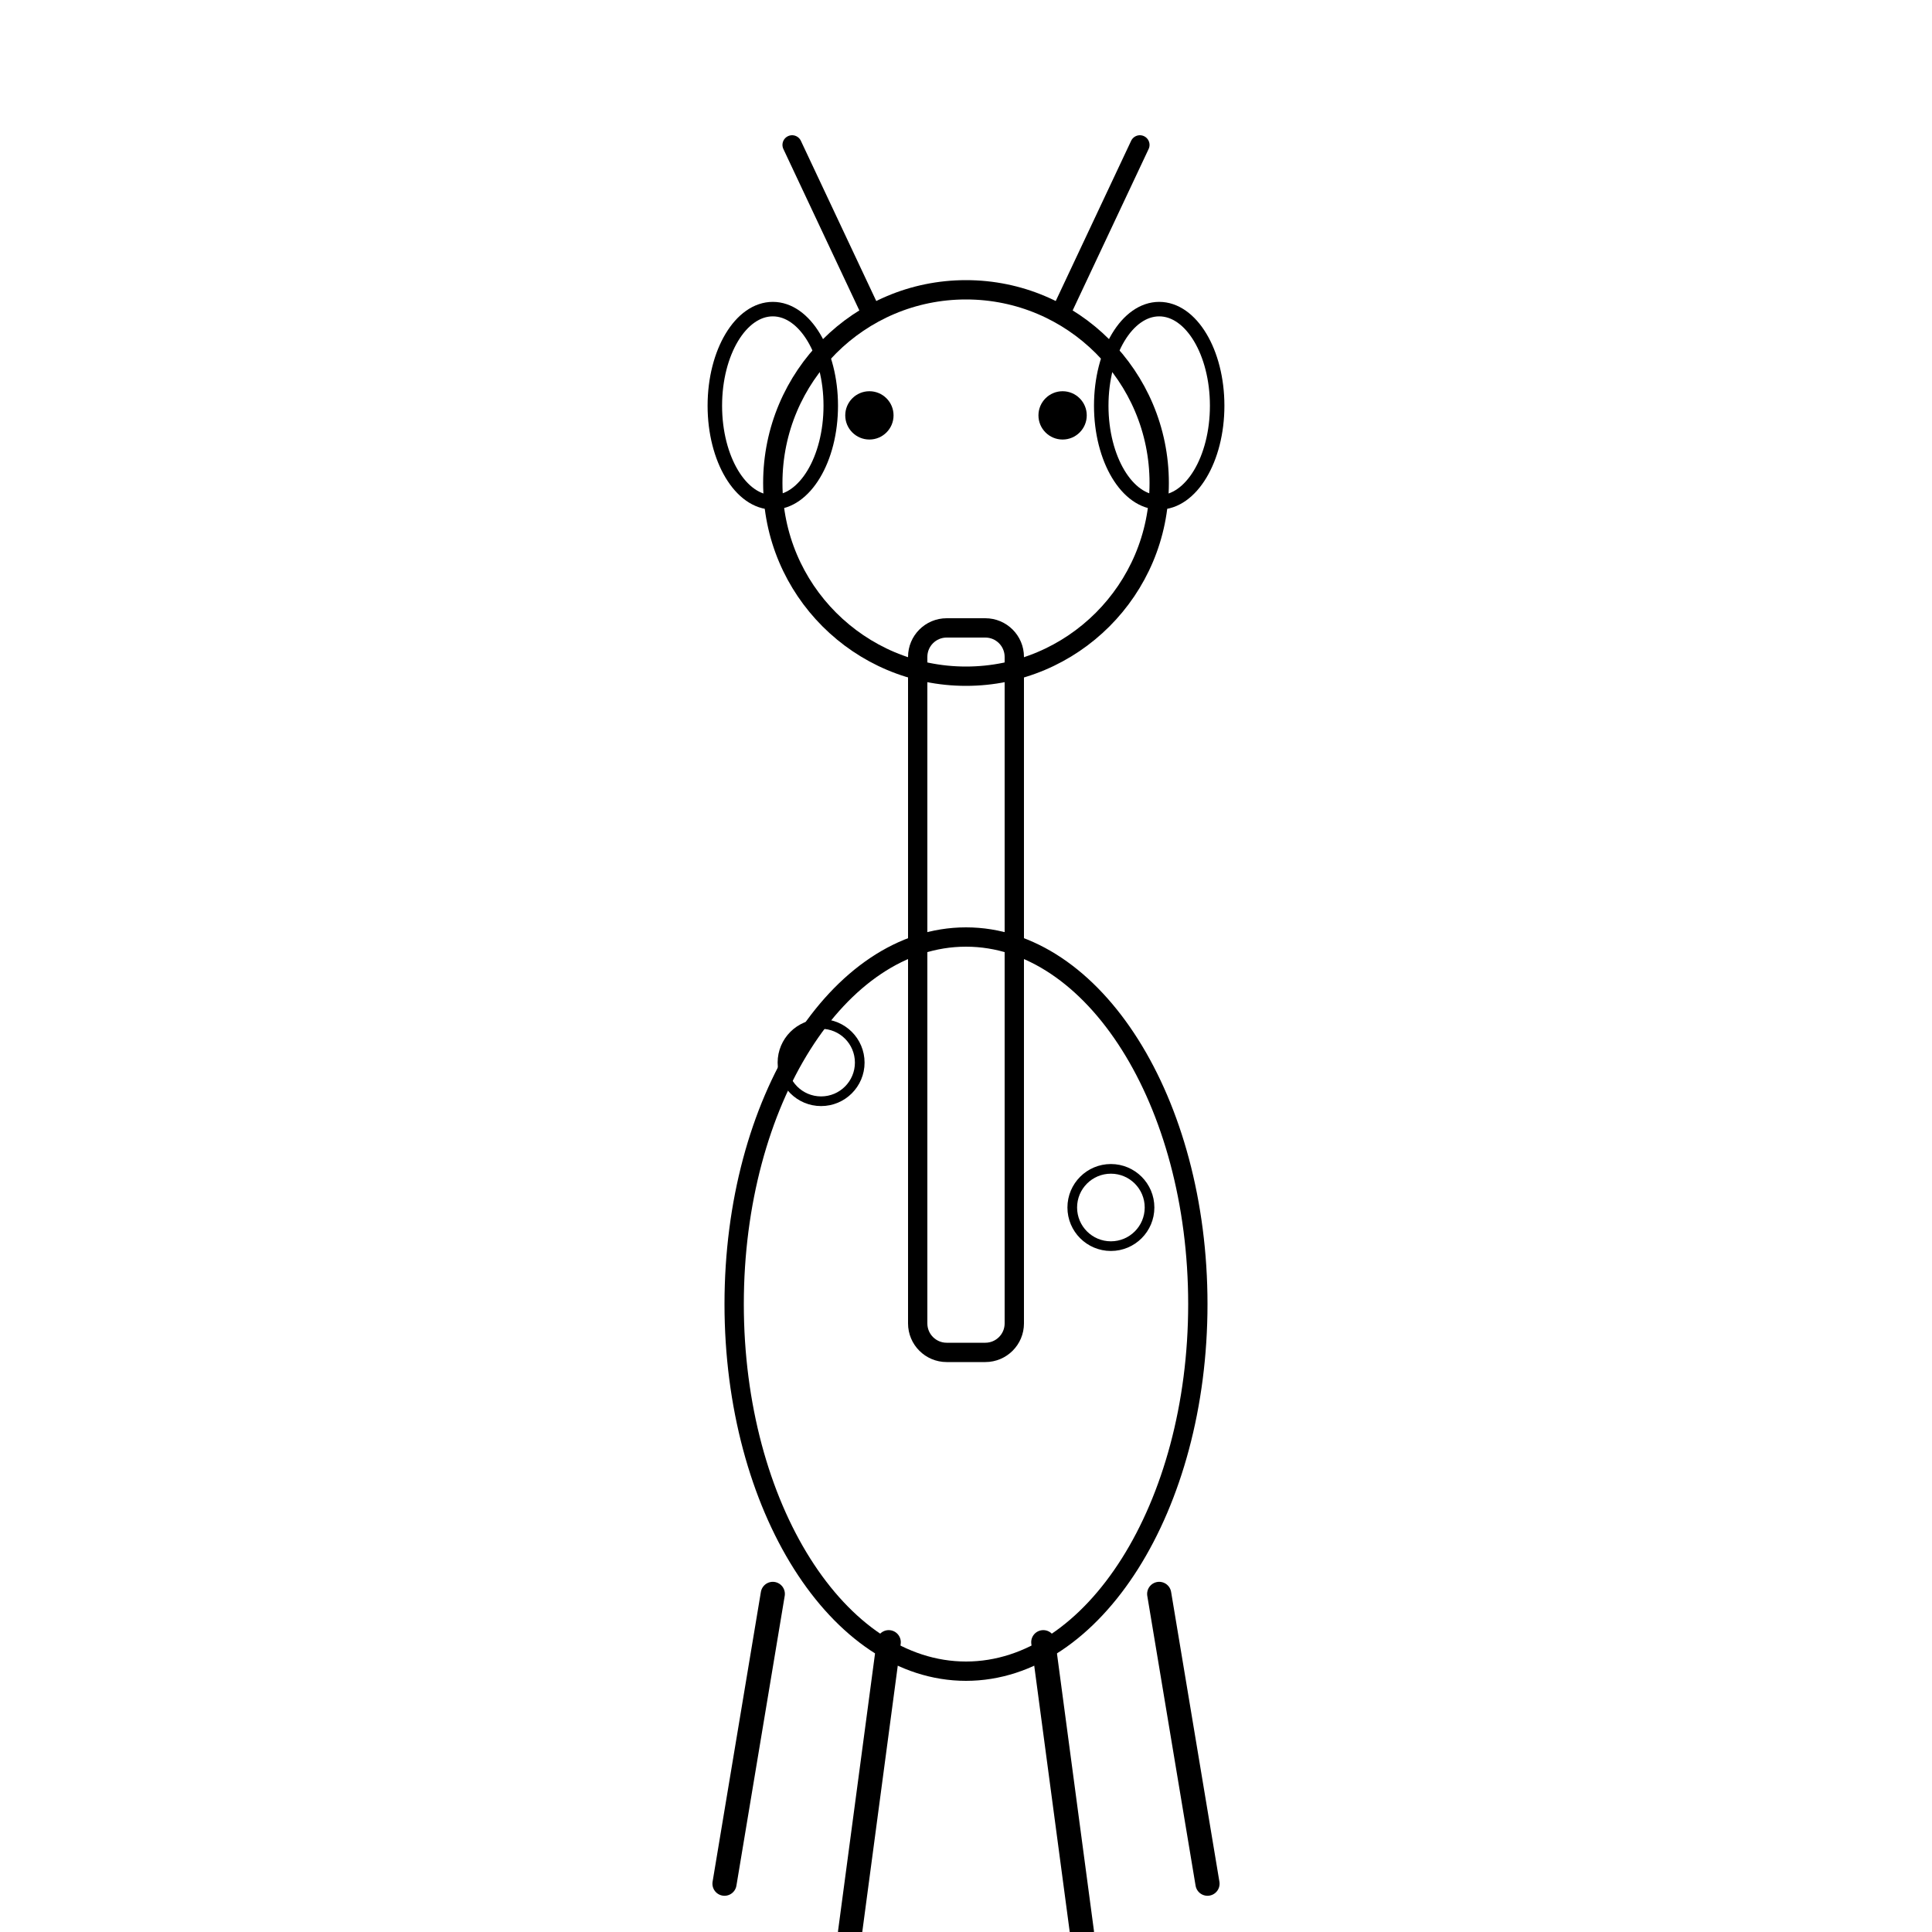
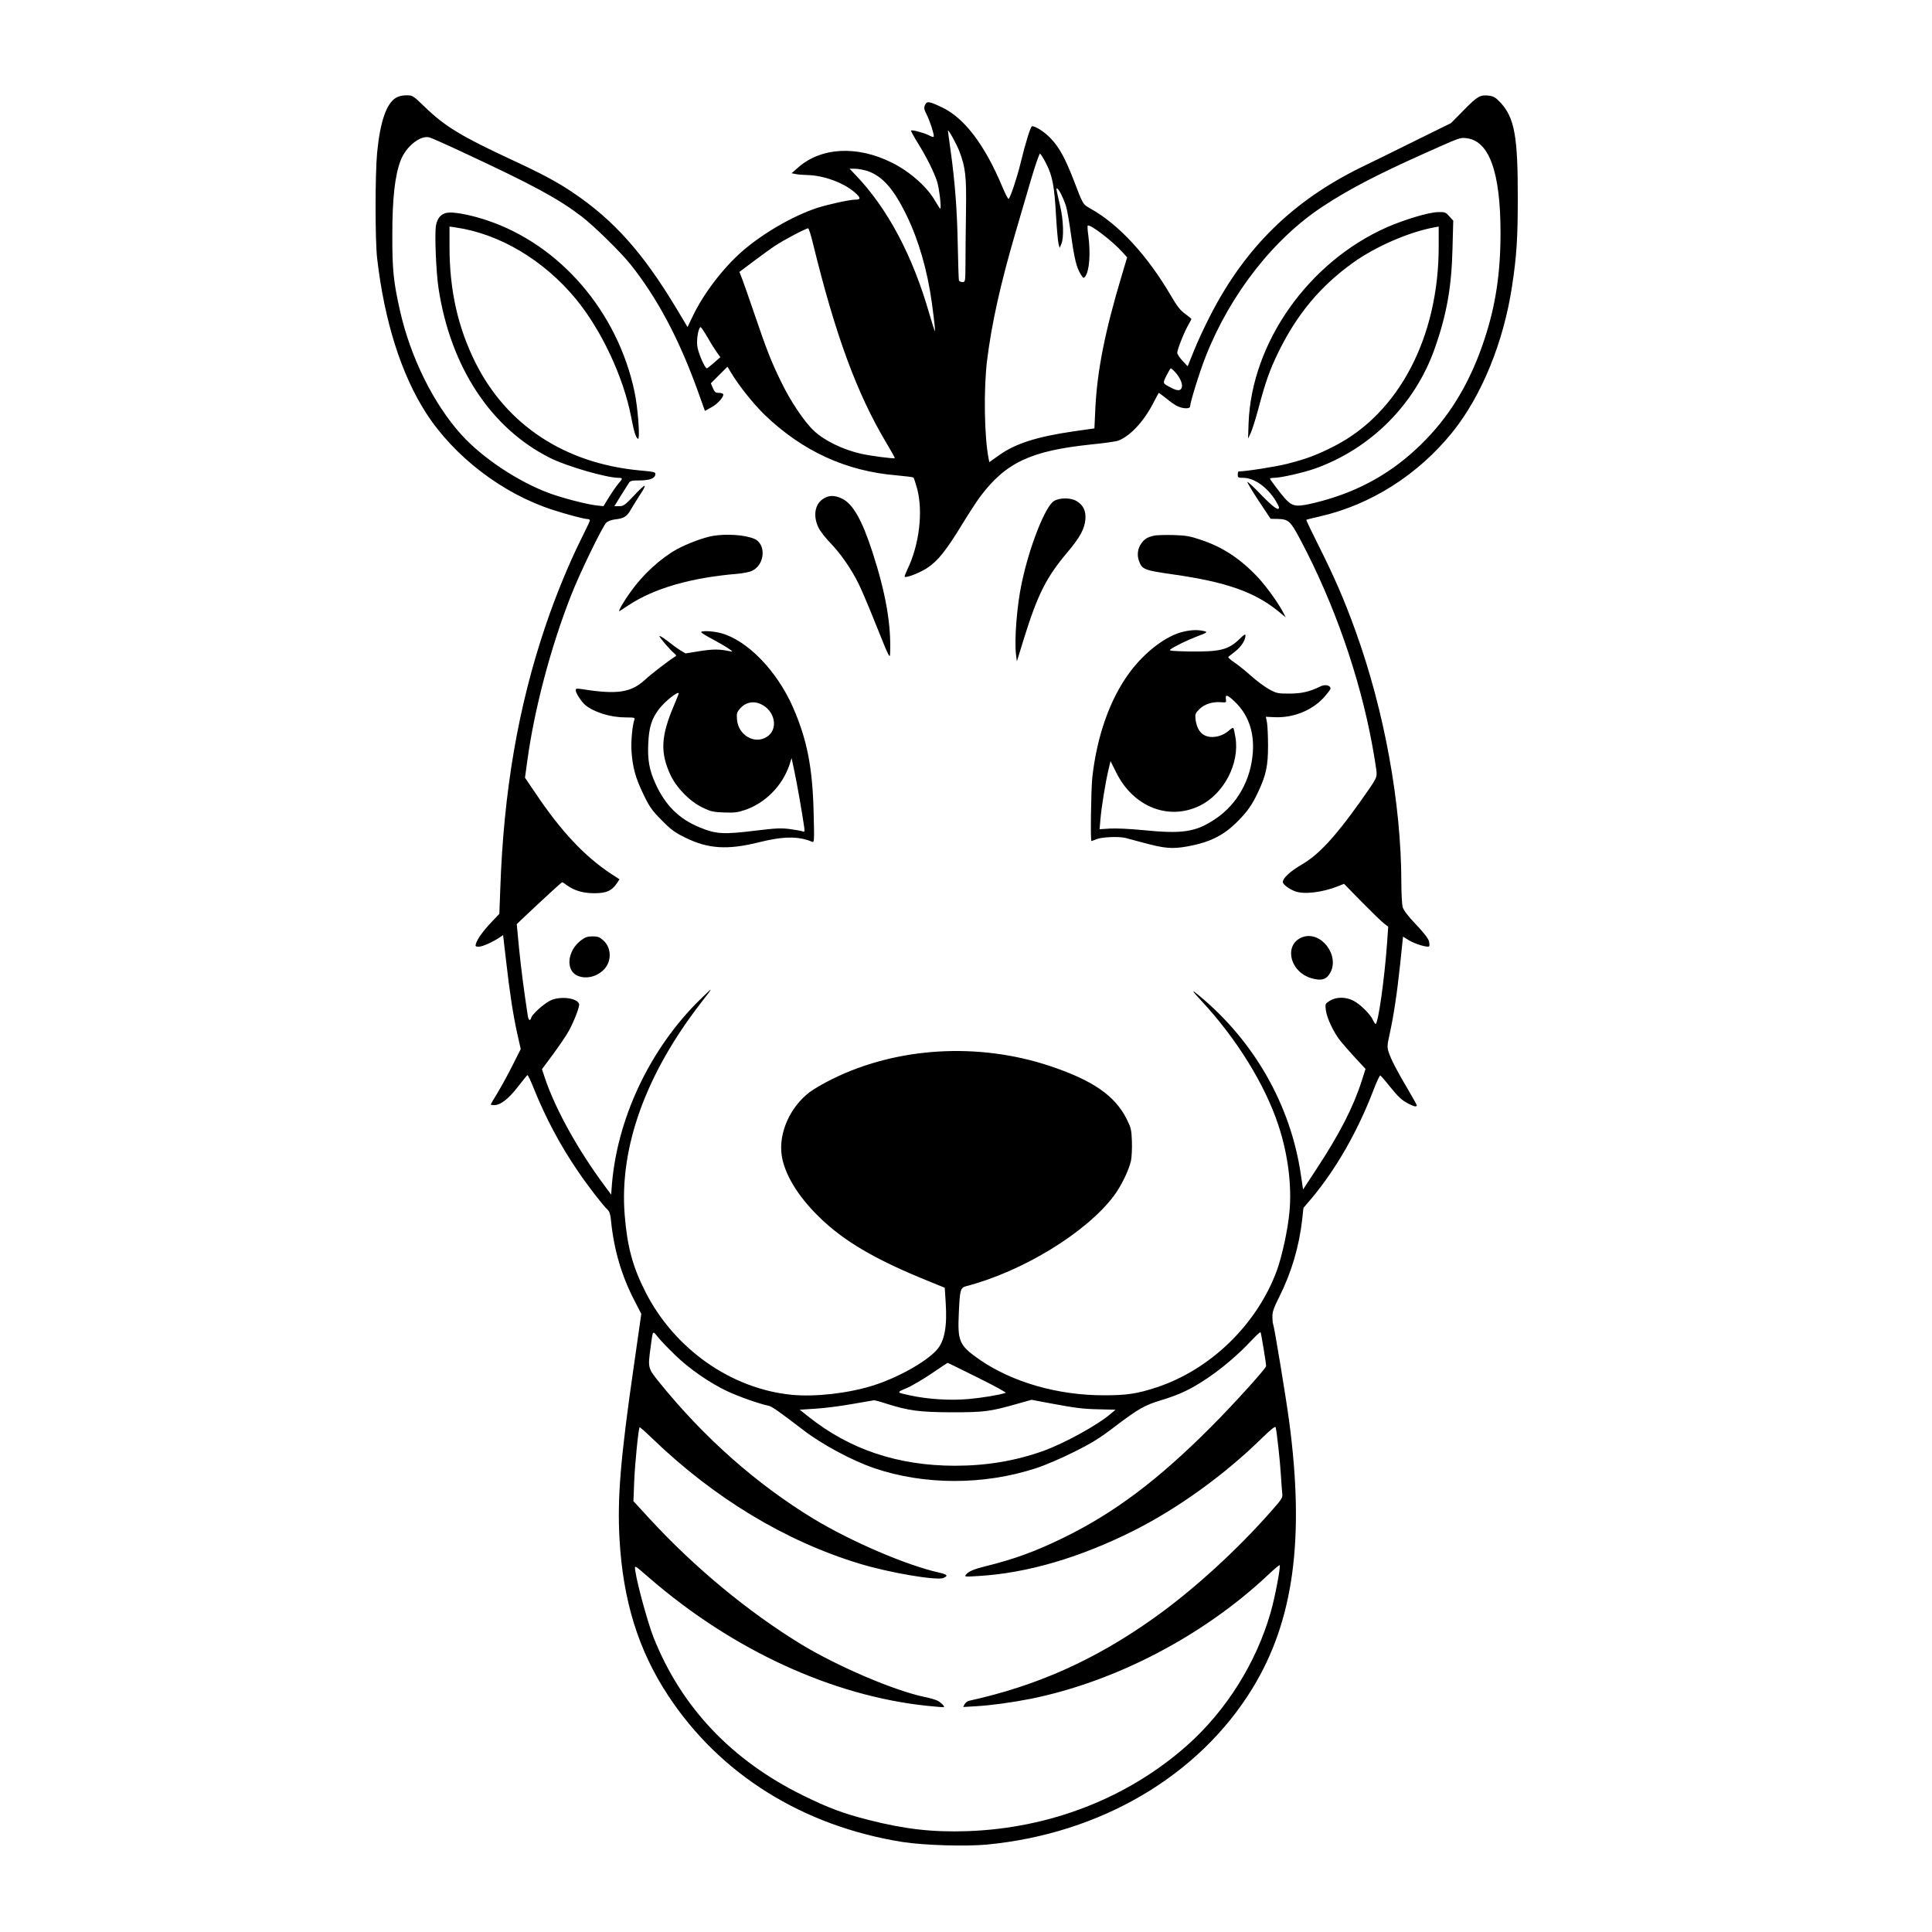
- <svg xmlns="http://www.w3.org/2000/svg" viewBox="0 0 200 200">
-   <ellipse cx="100" cy="135" rx="24" ry="38" fill="none" stroke="black" stroke-width="2" />
-   <rect x="95" y="65" width="10" height="75" fill="none" stroke="black" stroke-width="2" rx="3" />
-   <circle cx="100" cy="50" r="20" fill="none" stroke="black" stroke-width="2" />
-   <path d="M90 32 L82 15" stroke="black" stroke-width="2" stroke-linecap="round" />
-   <path d="M110 32 L118 15" stroke="black" stroke-width="2" stroke-linecap="round" />
-   <ellipse cx="80" cy="42" rx="6" ry="10" fill="none" stroke="black" stroke-width="1.5" />
-   <ellipse cx="120" cy="42" rx="6" ry="10" fill="none" stroke="black" stroke-width="1.5" />
-   <circle cx="90" cy="43" r="2.5" fill="black" />
-   <circle cx="110" cy="43" r="2.5" fill="black" />
-   <circle cx="85" cy="110" r="4" fill="none" stroke="black" stroke-width="1" />
-   <circle cx="115" cy="125" r="4" fill="none" stroke="black" stroke-width="1" />
-   <path d="M92 170 L88 200" stroke="black" stroke-width="2.5" stroke-linecap="round" />
-   <path d="M108 170 L112 200" stroke="black" stroke-width="2.5" stroke-linecap="round" />
-   <path d="M80 165 L75 195" stroke="black" stroke-width="2.5" stroke-linecap="round" />
-   <path d="M120 165 L125 195" stroke="black" stroke-width="2.5" stroke-linecap="round" />
+ <svg xmlns="http://www.w3.org/2000/svg" version="1.0" width="1500pt" height="1500pt" viewBox="0 0 1500 1500" preserveAspectRatio="xMidYMid meet">
+   <g transform="translate(0,1500) scale(0.1,-0.1)" fill="#000000" stroke="none">
+     <path d="M3073 14240 c-73 -44 -122 -187 -145 -425 -16 -170 -16 -677 0 -820 56 -486 186 -899 379 -1200 218 -339 593 -627 983 -753 111 -36 246 -72 272 -72 10 0 18 -5 18 -10 0 -6 -32 -74 -71 -151 -93 -188 -194 -432 -274 -669 -212 -627 -325 -1284 -351 -2045 l-7 -190 -62 -65 c-64 -68 -108 -129 -120 -167 -6 -20 -3 -23 23 -23 28 0 108 36 163 73 l25 17 23 -198 c28 -245 53 -412 87 -567 l27 -120 -63 -125 c-34 -69 -87 -164 -116 -213 -30 -48 -54 -90 -54 -93 0 -2 12 -4 27 -4 49 0 110 47 183 141 38 49 72 91 75 92 4 1 26 -45 49 -103 95 -235 207 -445 344 -645 78 -115 196 -267 230 -298 14 -13 22 -37 26 -85 22 -223 82 -428 182 -620 l53 -103 -59 -412 c-103 -713 -128 -1018 -110 -1338 27 -478 147 -864 378 -1214 402 -611 1044 -1012 1818 -1136 165 -26 492 -36 659 -20 881 85 1642 533 2058 1211 320 522 408 1158 286 2075 -23 175 -117 744 -125 757 -3 4 -5 29 -5 55 -1 38 11 70 55 158 93 186 152 386 176 595 l10 92 69 81 c185 223 351 512 472 827 26 69 51 123 56 120 4 -2 36 -38 69 -80 73 -90 96 -111 149 -139 42 -22 65 -27 65 -13 0 5 -32 61 -70 126 -84 141 -133 236 -150 292 -11 35 -9 54 9 135 31 141 57 310 82 545 l22 212 47 -29 c46 -28 145 -58 156 -46 3 3 3 20 -1 38 -5 21 -38 65 -101 131 -64 67 -96 110 -104 136 -5 20 -10 107 -10 192 -1 612 -132 1332 -355 1949 -87 242 -166 423 -287 664 -55 109 -98 200 -96 201 1 2 48 13 103 26 397 90 764 323 1032 655 226 281 397 699 462 1130 36 234 45 376 45 685 1 478 -25 625 -133 742 -37 40 -54 50 -88 55 -70 9 -91 -3 -197 -111 l-101 -102 -290 -143 c-159 -79 -342 -169 -405 -199 -531 -260 -900 -621 -1171 -1147 -43 -83 -101 -207 -128 -275 l-50 -124 -41 44 c-22 24 -40 51 -40 61 0 25 55 163 86 216 13 23 24 44 24 46 0 3 -22 21 -48 40 -37 26 -63 59 -109 138 -184 315 -406 556 -624 678 -62 35 -60 31 -130 215 -66 171 -112 258 -177 327 -47 51 -119 99 -149 99 -11 0 -50 -124 -89 -285 -27 -112 -80 -271 -93 -279 -4 -3 -25 36 -46 87 -138 330 -294 537 -468 622 -103 49 -121 52 -135 20 -10 -22 -8 -33 12 -73 24 -47 56 -144 56 -169 0 -10 -10 -8 -39 7 -40 20 -130 44 -138 36 -2 -2 21 -45 52 -95 68 -109 127 -227 150 -299 17 -52 36 -212 25 -212 -3 0 -21 28 -40 61 -63 109 -195 226 -335 296 -270 135 -550 120 -729 -38 l-50 -44 30 -6 c16 -4 56 -7 90 -8 126 -2 280 -58 367 -132 51 -44 53 -59 8 -59 -44 0 -213 -37 -299 -65 -186 -62 -415 -194 -576 -333 -149 -129 -303 -330 -386 -504 l-42 -87 -85 142 c-262 436 -487 688 -808 904 -120 81 -236 143 -473 253 -390 181 -518 259 -671 407 -95 92 -97 93 -146 93 -32 0 -61 -7 -82 -20z m4376 -416 c47 -124 55 -194 51 -459 -2 -137 -4 -319 -4 -403 -1 -151 -1 -152 -24 -152 -12 0 -24 6 -27 13 -2 6 -6 131 -9 277 -5 269 -21 482 -56 735 -11 77 -20 144 -20 150 1 16 68 -105 89 -161z m-3854 -7 c548 -255 737 -358 920 -497 93 -71 301 -274 378 -370 210 -263 379 -580 527 -992 l53 -148 51 28 c49 26 101 86 90 103 -3 5 -18 9 -34 9 -25 0 -32 6 -45 37 l-16 37 65 65 64 64 29 -48 c57 -96 174 -243 260 -326 295 -283 633 -438 1028 -470 66 -6 123 -13 127 -17 4 -4 17 -44 29 -87 47 -180 16 -437 -77 -628 -13 -28 -22 -52 -20 -55 11 -11 120 32 176 69 82 55 144 132 265 330 55 90 120 190 145 223 199 265 393 356 860 405 102 10 198 24 213 30 91 36 193 144 266 282 24 46 45 86 47 88 1 2 29 -18 61 -44 32 -27 72 -54 90 -61 43 -19 93 -18 93 0 0 31 73 267 120 386 192 488 530 919 916 1171 194 127 409 240 759 397 308 138 300 135 350 129 177 -19 265 -263 265 -735 0 -312 -38 -565 -125 -827 -103 -313 -250 -566 -450 -773 -217 -226 -463 -377 -758 -466 -62 -19 -144 -39 -184 -46 -100 -16 -119 -5 -226 137 -26 34 -47 64 -47 67 0 3 14 6 31 6 52 0 223 39 316 71 434 154 779 498 932 933 93 263 131 478 138 772 l6 221 -31 34 c-28 32 -34 34 -89 32 -70 -1 -256 -57 -394 -117 -609 -269 -1051 -894 -1075 -1520 l-4 -121 20 42 c11 23 36 102 56 175 59 223 91 313 158 451 143 294 327 516 582 698 174 125 435 238 627 273 l37 7 0 -155 c0 -702 -308 -1292 -809 -1549 -133 -68 -217 -100 -367 -138 -92 -23 -321 -59 -376 -59 -5 0 -8 -11 -8 -25 0 -23 4 -25 43 -25 84 0 185 -71 251 -177 14 -24 26 -47 26 -53 0 -30 -45 2 -137 97 -56 59 -105 104 -108 101 -3 -3 36 -69 87 -146 l93 -140 53 -1 c86 -2 100 -14 179 -163 260 -490 459 -1059 557 -1593 13 -71 27 -156 31 -187 8 -67 11 -61 -127 -256 -192 -270 -320 -408 -449 -483 -93 -55 -149 -106 -149 -137 0 -18 47 -54 95 -72 68 -26 210 -9 330 38 l50 20 140 -143 c77 -78 154 -153 172 -166 l31 -24 -9 -130 c-20 -276 -69 -625 -89 -625 -4 0 -13 14 -21 31 -17 42 -100 124 -152 150 -59 30 -132 30 -181 0 -38 -24 -38 -24 -32 -75 8 -61 61 -173 113 -238 21 -26 73 -85 116 -132 l79 -85 -30 -94 c-66 -205 -172 -411 -350 -682 l-105 -160 -18 120 c-79 535 -361 1031 -789 1385 -65 54 -60 43 19 -42 271 -291 492 -648 596 -963 75 -226 106 -473 86 -677 -13 -138 -56 -335 -96 -448 -153 -421 -518 -776 -940 -913 -147 -48 -228 -60 -400 -60 -363 -1 -720 102 -977 282 -149 105 -164 138 -154 351 8 185 12 202 57 214 436 113 930 414 1146 700 58 77 118 201 134 274 6 30 9 99 7 152 -3 88 -7 104 -40 171 -91 182 -264 302 -598 413 -556 185 -1186 147 -1689 -102 -63 -31 -141 -76 -173 -100 -154 -116 -244 -318 -219 -492 22 -145 123 -314 287 -475 190 -188 438 -334 849 -500 l130 -53 7 -109 c13 -193 -8 -306 -70 -375 -85 -94 -310 -219 -500 -277 -195 -60 -447 -88 -627 -70 -470 47 -909 356 -1134 799 -99 195 -141 350 -161 598 -42 523 163 1092 593 1647 100 129 100 129 -2 30 -398 -387 -659 -943 -693 -1480 l-3 -40 -48 65 c-209 280 -386 600 -467 842 l-22 67 86 116 c47 64 102 144 121 179 42 76 88 195 81 212 -18 48 -151 62 -225 25 -51 -26 -138 -104 -146 -132 -10 -30 -22 -22 -28 19 -31 204 -51 360 -67 518 l-18 189 46 44 c177 167 301 281 307 281 3 0 21 -11 38 -24 56 -41 125 -61 212 -61 92 0 135 19 172 74 l23 34 -66 43 c-205 135 -389 331 -588 628 l-80 118 18 131 c55 404 183 887 342 1290 67 171 244 535 272 560 11 10 40 21 64 24 74 8 95 21 129 82 18 31 50 82 71 114 22 32 37 61 33 65 -3 4 -41 -30 -83 -76 -70 -74 -81 -82 -115 -82 l-37 0 48 78 c27 42 55 87 63 100 12 19 22 22 84 22 78 0 119 15 123 46 3 19 -5 21 -125 32 -578 55 -1029 351 -1272 837 -136 273 -201 562 -201 898 l0 158 48 -7 c340 -49 683 -253 932 -554 199 -241 370 -606 430 -916 22 -116 36 -160 53 -171 18 -11 0 243 -27 367 -132 621 -577 1138 -1141 1328 -108 37 -227 62 -290 62 -62 0 -100 -36 -111 -105 -10 -70 2 -362 21 -485 93 -609 406 -1085 865 -1315 128 -65 440 -155 534 -155 33 0 32 -5 -3 -45 -15 -18 -48 -65 -72 -104 l-44 -71 -55 6 c-77 9 -259 56 -363 94 -242 89 -517 271 -683 453 -217 239 -397 602 -479 967 -50 222 -60 319 -59 590 0 279 20 457 64 573 40 106 149 196 220 181 14 -2 133 -55 265 -117z m4528 -88 c49 -97 63 -174 76 -404 6 -104 15 -203 20 -220 l8 -30 13 30 c21 47 17 187 -9 295 -33 141 -33 142 -21 135 14 -9 44 -69 65 -130 9 -27 27 -129 40 -225 26 -187 42 -255 76 -310 20 -32 22 -33 35 -16 32 44 42 175 24 315 -6 41 -8 77 -5 79 15 16 192 -119 269 -205 l37 -41 -40 -135 c-133 -442 -193 -747 -207 -1042 l-7 -151 -161 -23 c-284 -41 -454 -95 -580 -186 l-75 -53 -5 26 c-34 166 -40 541 -12 767 36 286 103 588 219 985 30 102 83 283 118 403 35 119 68 216 74 214 5 -2 27 -37 48 -78z m-1387 -57 c116 -40 204 -140 304 -347 93 -191 160 -426 194 -670 21 -153 29 -231 23 -225 -2 3 -21 64 -42 135 -130 453 -325 819 -574 1078 l-45 47 44 0 c25 -1 68 -9 96 -18z m-424 -563 c174 -711 340 -1162 567 -1543 39 -65 70 -121 68 -123 -7 -6 -187 17 -261 34 -139 31 -284 101 -365 177 -75 69 -184 231 -256 381 -79 161 -111 244 -211 537 -35 103 -75 217 -88 252 l-25 65 112 84 c62 46 134 99 162 117 66 45 247 140 260 137 5 -2 22 -55 37 -118z m-817 -731 c26 -46 59 -98 73 -117 l25 -34 -49 -43 c-27 -24 -52 -43 -55 -44 -17 -1 -71 126 -76 178 -5 58 11 142 27 142 4 0 29 -37 55 -82z m3627 -265 c38 -41 61 -91 54 -119 -8 -30 -34 -31 -84 -4 -67 35 -66 32 -36 93 16 32 31 57 34 57 4 0 18 -12 32 -27z m-3883 -7631 c110 -108 273 -221 411 -285 88 -41 244 -96 316 -111 28 -6 73 -38 275 -192 143 -110 374 -233 544 -292 390 -133 853 -134 1259 -1 68 22 197 77 292 125 139 69 200 106 321 199 184 139 229 165 362 205 141 43 227 84 351 167 119 80 243 185 343 292 38 40 71 71 74 68 4 -5 43 -238 43 -263 0 -18 -248 -292 -425 -470 -413 -414 -748 -666 -1140 -859 -222 -109 -388 -170 -620 -227 -87 -22 -124 -38 -146 -64 -13 -16 -7 -17 99 -10 376 22 785 142 1202 351 343 172 708 435 997 719 70 68 104 95 107 85 8 -24 35 -268 41 -374 3 -55 8 -117 10 -137 5 -35 0 -44 -76 -130 -270 -309 -616 -625 -924 -843 -455 -323 -904 -524 -1432 -640 -12 -3 -28 -15 -34 -27 l-11 -21 103 6 c118 7 276 29 424 58 659 134 1340 490 1843 964 45 43 85 76 87 73 10 -9 -37 -254 -70 -368 -113 -393 -345 -761 -648 -1031 -460 -408 -1063 -644 -1707 -666 -270 -9 -483 15 -766 87 -194 49 -312 93 -509 190 -552 271 -944 683 -1160 1225 -43 108 -125 405 -141 510 -8 58 -19 63 112 -50 645 -557 1417 -912 2152 -989 70 -7 129 -12 131 -10 7 6 -22 35 -50 50 -16 8 -61 21 -101 29 -235 49 -673 236 -958 409 -411 251 -827 595 -1178 976 l-124 135 6 155 c6 143 33 410 42 419 2 2 45 -36 96 -85 480 -463 1029 -796 1604 -972 233 -72 609 -136 660 -113 37 17 29 27 -33 41 -253 56 -684 241 -978 419 -441 268 -849 629 -1194 1056 -91 112 -92 114 -70 272 18 139 15 134 56 83 20 -25 79 -87 132 -138z m2351 -177 c128 -63 226 -117 218 -119 -51 -17 -179 -38 -288 -48 -141 -13 -316 -2 -453 28 -108 23 -108 23 -32 55 39 16 126 67 195 113 69 47 126 85 127 85 1 1 106 -51 233 -114z m-718 -200 c181 -58 265 -69 518 -70 255 0 298 6 512 67 l107 30 138 -26 c210 -39 258 -45 391 -48 l123 -3 -33 -28 c-107 -92 -362 -232 -528 -292 -219 -78 -441 -115 -688 -115 -441 1 -815 126 -1135 381 l-68 54 123 8 c68 4 195 20 283 36 88 15 165 29 170 29 6 1 45 -9 87 -23z" />
+     <path d="M6388 11125 c-62 -42 -76 -132 -34 -220 13 -28 55 -82 94 -122 77 -79 160 -198 217 -313 21 -41 80 -180 131 -308 110 -274 113 -280 115 -232 8 224 -34 465 -137 783 -82 252 -152 375 -237 416 -58 28 -104 27 -149 -4z" />
+     <path d="M8183 11110 c-68 -41 -192 -356 -251 -640 -37 -173 -57 -435 -44 -550 l7 -55 54 175 c108 347 175 479 340 674 96 114 132 180 138 255 5 65 -16 109 -69 141 -44 27 -131 27 -175 0z" />
+     <path d="M5533 10839 c-70 -12 -201 -61 -279 -104 -128 -72 -263 -196 -358 -330 -58 -80 -103 -160 -85 -149 8 5 39 25 69 45 200 132 485 214 845 244 44 4 95 14 113 23 103 47 113 212 15 250 -75 30 -214 39 -320 21z" />
+     <path d="M8960 10841 c-49 -10 -75 -26 -98 -59 -29 -39 -36 -90 -19 -137 23 -66 41 -73 267 -105 412 -59 630 -136 815 -286 l57 -47 -17 34 c-41 79 -131 203 -200 278 -136 144 -274 235 -445 291 -79 27 -113 33 -210 36 -63 1 -131 0 -150 -5z" />
+     <path d="M9190 10096 c-133 -29 -302 -157 -422 -320 -152 -207 -253 -495 -288 -818 -9 -91 -15 -488 -6 -488 2 0 20 7 40 15 39 16 169 22 221 10 17 -4 77 -20 135 -36 172 -47 231 -52 352 -30 173 32 279 85 387 194 79 80 113 129 161 232 60 128 75 200 75 355 0 74 -4 155 -8 180 l-9 45 63 -3 c144 -8 290 49 383 148 31 34 56 67 56 74 0 26 -43 35 -80 16 -81 -40 -144 -55 -240 -55 -89 0 -99 2 -156 33 -34 19 -97 65 -140 104 -44 39 -103 87 -132 106 -29 19 -49 38 -45 42 4 4 29 23 55 44 46 36 78 87 78 122 0 14 -12 7 -47 -28 -88 -84 -150 -99 -391 -96 -137 3 -159 5 -145 16 29 22 133 73 202 99 86 32 91 36 56 44 -46 10 -94 9 -155 -5z m397 -544 c103 -99 151 -231 140 -391 -14 -215 -121 -406 -292 -520 -151 -101 -253 -117 -561 -86 -102 10 -211 15 -257 12 l-80 -5 7 80 c8 93 39 284 62 381 l16 68 44 -88 c132 -268 408 -377 650 -258 186 91 310 328 276 530 -6 37 -13 70 -17 73 -3 3 -15 -4 -28 -15 -37 -35 -87 -55 -135 -55 -75 0 -119 48 -130 139 -4 38 -1 46 30 77 39 39 101 59 166 54 43 -3 43 -3 40 24 -6 40 11 35 69 -20z" />
+     <path d="M5445 10090 c3 -5 45 -31 93 -56 48 -26 103 -58 122 -72 31 -21 32 -23 10 -19 -84 18 -129 18 -235 2 l-113 -18 -38 23 c-22 13 -67 46 -101 73 -35 27 -63 44 -63 38 0 -11 79 -103 114 -133 19 -16 20 -19 4 -28 -40 -24 -186 -136 -227 -175 -111 -102 -215 -119 -488 -76 -47 7 -53 6 -53 -9 0 -21 44 -88 73 -113 71 -58 196 -97 316 -97 63 0 72 -2 67 -16 -16 -42 -28 -168 -23 -246 8 -124 31 -208 93 -336 48 -99 65 -123 142 -201 73 -74 102 -95 182 -134 177 -88 329 -97 570 -37 191 48 309 49 414 5 18 -8 19 -1 13 226 -8 349 -51 568 -161 819 -125 284 -356 521 -561 575 -66 17 -160 20 -150 5z m-175 -474 c0 -2 -15 -40 -34 -85 -106 -246 -112 -374 -29 -551 48 -100 150 -203 248 -250 61 -30 82 -35 165 -38 78 -3 107 0 160 18 160 53 293 187 349 351 l17 53 22 -104 c20 -92 62 -334 76 -433 4 -34 3 -38 -12 -32 -9 4 -54 12 -98 18 -69 9 -110 7 -260 -11 -259 -32 -312 -29 -444 25 -158 65 -265 171 -341 339 -47 103 -62 183 -56 309 5 126 26 195 83 269 47 62 154 146 154 122z m631 -80 c117 -49 147 -199 51 -258 -95 -59 -220 14 -230 136 -4 45 -1 56 23 84 40 47 99 62 156 38z" />
+     <path d="M10115 7725 c-150 -53 -105 -270 67 -320 77 -22 116 -11 145 41 77 135 -70 328 -212 279z" />
+     <path d="M4509 7698 c-106 -82 -119 -234 -24 -274 68 -28 152 -7 207 52 58 63 55 165 -6 221 -30 28 -43 33 -85 33 -40 0 -57 -6 -92 -32z" />
+   </g>
</svg>
